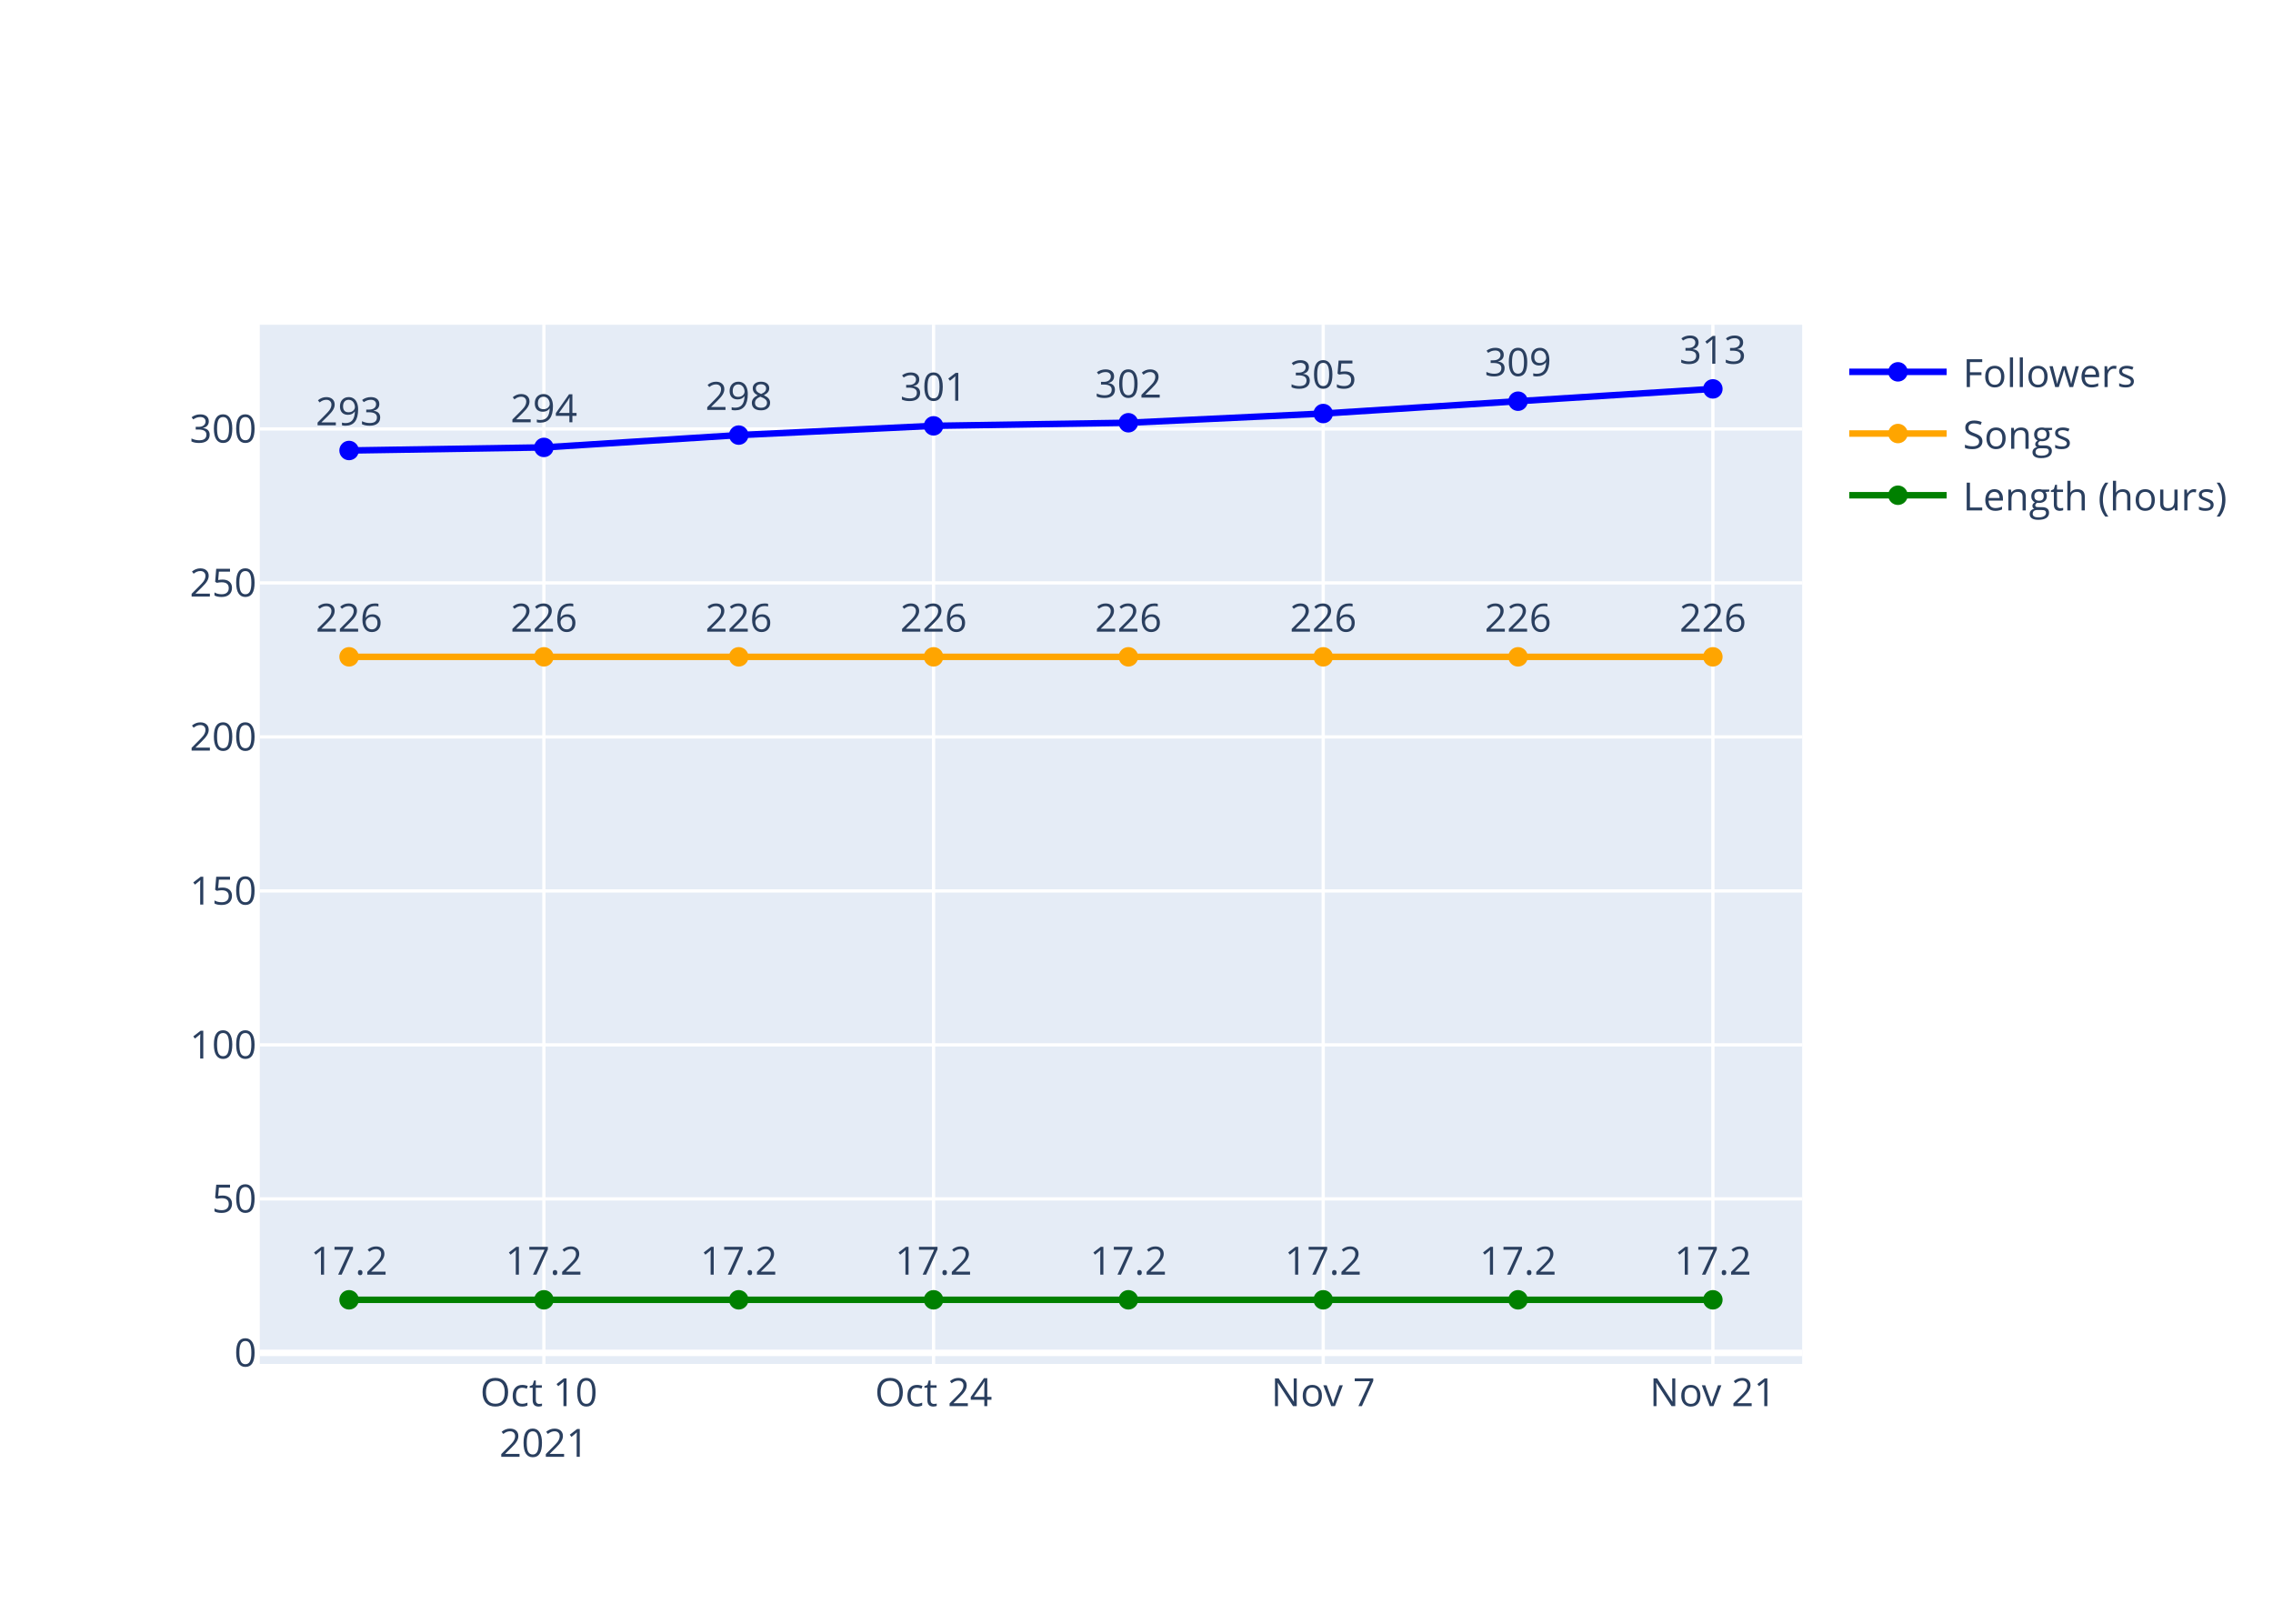
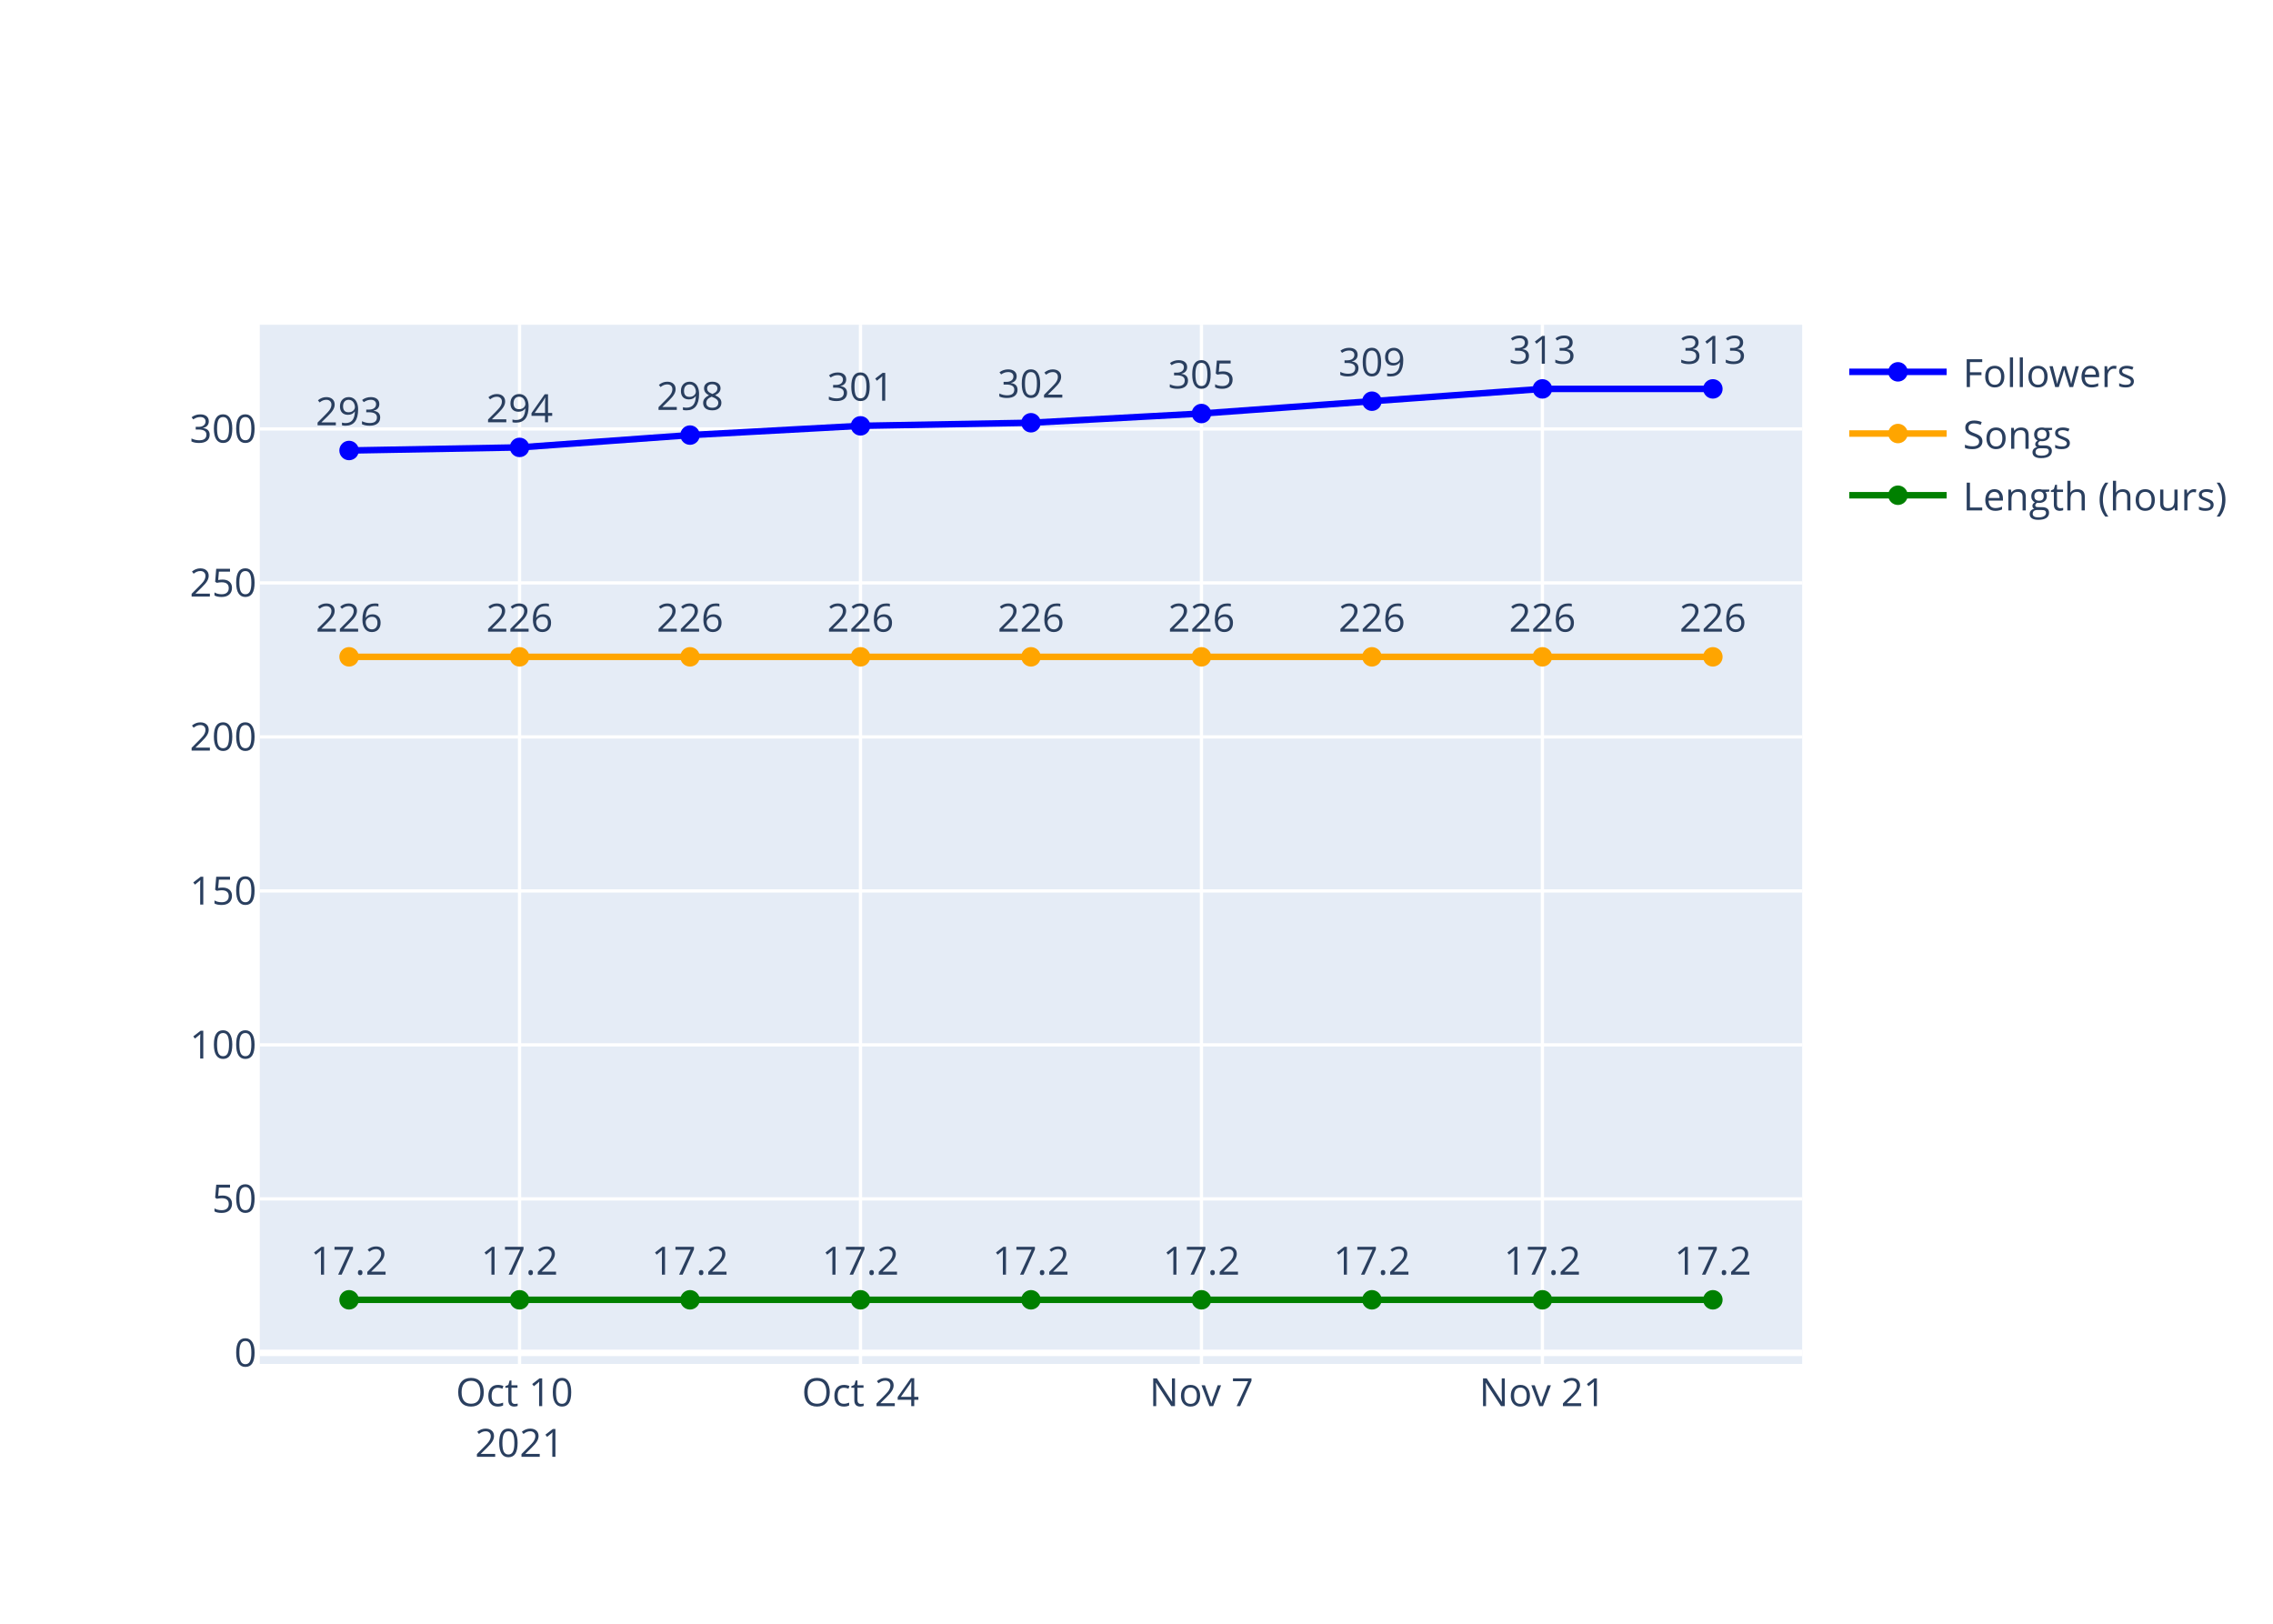
<svg xmlns="http://www.w3.org/2000/svg" class="main-svg" width="700" height="500" style="" viewBox="0 0 700 500">
  <rect x="0" y="0" width="700" height="500" style="fill: rgb(255, 255, 255); fill-opacity: 1;" />
-   <defs id="defs-8c0dbb">
+   <defs id="defs-6ddab3">
    <g class="clips">
-       <clipPath id="clip8c0dbbxyplot" class="plotclip">
+       <clipPath id="clip6ddab3xyplot" class="plotclip">
        <rect width="475" height="320" />
      </clipPath>
-       <clipPath class="axesclip" id="clip8c0dbbx">
+       <clipPath class="axesclip" id="clip6ddab3x">
        <rect x="80" y="0" width="475" height="500" />
      </clipPath>
-       <clipPath class="axesclip" id="clip8c0dbby">
+       <clipPath class="axesclip" id="clip6ddab3y">
        <rect x="0" y="100" width="700" height="320" />
      </clipPath>
-       <clipPath class="axesclip" id="clip8c0dbbxy">
+       <clipPath class="axesclip" id="clip6ddab3xy">
        <rect x="80" y="100" width="475" height="320" />
      </clipPath>
    </g>
    <g class="gradients" />
    <g class="patterns" />
  </defs>
  <g class="bglayer">
    <rect class="bg" x="80" y="100" width="475" height="320" style="fill: rgb(229, 236, 246); fill-opacity: 1; stroke-width: 0;" />
  </g>
  <g class="layer-below">
    <g class="imagelayer" />
    <g class="shapelayer" />
  </g>
  <g class="cartesianlayer">
    <g class="subplot xy">
      <g class="layer-subplot">
        <g class="shapelayer" />
        <g class="imagelayer" />
      </g>
      <g class="gridlayer">
        <g class="x">
-           <path class="xgrid crisp" transform="translate(167.5,0)" d="M0,100v320" style="stroke: rgb(255, 255, 255); stroke-opacity: 1; stroke-width: 1px;" />
-           <path class="xgrid crisp" transform="translate(287.5,0)" d="M0,100v320" style="stroke: rgb(255, 255, 255); stroke-opacity: 1; stroke-width: 1px;" />
-           <path class="xgrid crisp" transform="translate(407.5,0)" d="M0,100v320" style="stroke: rgb(255, 255, 255); stroke-opacity: 1; stroke-width: 1px;" />
-           <path class="xgrid crisp" transform="translate(527.5,0)" d="M0,100v320" style="stroke: rgb(255, 255, 255); stroke-opacity: 1; stroke-width: 1px;" />
+           <path class="xgrid crisp" transform="translate(160,0)" d="M0,100v320" style="stroke: rgb(255, 255, 255); stroke-opacity: 1; stroke-width: 1px;" />
+           <path class="xgrid crisp" transform="translate(265,0)" d="M0,100v320" style="stroke: rgb(255, 255, 255); stroke-opacity: 1; stroke-width: 1px;" />
+           <path class="xgrid crisp" transform="translate(370,0)" d="M0,100v320" style="stroke: rgb(255, 255, 255); stroke-opacity: 1; stroke-width: 1px;" />
+           <path class="xgrid crisp" transform="translate(475,0)" d="M0,100v320" style="stroke: rgb(255, 255, 255); stroke-opacity: 1; stroke-width: 1px;" />
        </g>
        <g class="y">
          <path class="ygrid crisp" transform="translate(0,369.17)" d="M80,0h475" style="stroke: rgb(255, 255, 255); stroke-opacity: 1; stroke-width: 1px;" />
          <path class="ygrid crisp" transform="translate(0,321.75)" d="M80,0h475" style="stroke: rgb(255, 255, 255); stroke-opacity: 1; stroke-width: 1px;" />
          <path class="ygrid crisp" transform="translate(0,274.34)" d="M80,0h475" style="stroke: rgb(255, 255, 255); stroke-opacity: 1; stroke-width: 1px;" />
          <path class="ygrid crisp" transform="translate(0,226.92)" d="M80,0h475" style="stroke: rgb(255, 255, 255); stroke-opacity: 1; stroke-width: 1px;" />
          <path class="ygrid crisp" transform="translate(0,179.5)" d="M80,0h475" style="stroke: rgb(255, 255, 255); stroke-opacity: 1; stroke-width: 1px;" />
          <path class="ygrid crisp" transform="translate(0,132.08)" d="M80,0h475" style="stroke: rgb(255, 255, 255); stroke-opacity: 1; stroke-width: 1px;" />
        </g>
      </g>
      <g class="zerolinelayer">
        <path class="yzl zl crisp" transform="translate(0,416.59)" d="M80,0h475" style="stroke: rgb(255, 255, 255); stroke-opacity: 1; stroke-width: 2px;" />
      </g>
      <path class="xlines-below" />
      <path class="ylines-below" />
      <g class="overlines-below" />
      <g class="xaxislayer-below" />
      <g class="yaxislayer-below" />
      <g class="overaxes-below" />
-       <g class="plot" transform="translate(80,100)" clip-path="url(#clip8c0dbbxyplot)">
+       <g class="plot" transform="translate(80,100)" clip-path="url(#clip6ddab3xyplot)">
        <g class="scatterlayer mlayer">
-           <g class="trace scatter trace31647d" style="stroke-miterlimit: 2; opacity: 1;">
+           <g class="trace scatter tracee84f65" style="stroke-miterlimit: 2; opacity: 1;">
            <g class="fills" />
            <g class="errorbars" />
            <g class="lines">
-               <path class="js-line" d="M27.5,38.72L87.5,37.77L147.5,33.98L207.5,31.13L267.5,30.18L327.5,27.34L387.5,23.54L447.5,19.75" style="vector-effect: non-scaling-stroke; fill: none; stroke: rgb(0, 0, 255); stroke-opacity: 1; stroke-width: 2px; opacity: 1;" />
+               <path class="js-line" d="M27.5,38.72L80,37.77L132.5,33.98L185,31.13L237.5,30.18L290,27.34L342.5,23.54L395,19.75L447.5,19.75" style="vector-effect: non-scaling-stroke; fill: none; stroke: rgb(0, 0, 255); stroke-opacity: 1; stroke-width: 2px; opacity: 1;" />
            </g>
            <g class="points">
              <path class="point" transform="translate(27.5,38.72)" d="M3,0A3,3 0 1,1 0,-3A3,3 0 0,1 3,0Z" style="opacity: 1; stroke-width: 0px; fill: rgb(0, 0, 255); fill-opacity: 1;" />
-               <path class="point" transform="translate(87.5,37.77)" d="M3,0A3,3 0 1,1 0,-3A3,3 0 0,1 3,0Z" style="opacity: 1; stroke-width: 0px; fill: rgb(0, 0, 255); fill-opacity: 1;" />
-               <path class="point" transform="translate(147.5,33.98)" d="M3,0A3,3 0 1,1 0,-3A3,3 0 0,1 3,0Z" style="opacity: 1; stroke-width: 0px; fill: rgb(0, 0, 255); fill-opacity: 1;" />
-               <path class="point" transform="translate(207.5,31.13)" d="M3,0A3,3 0 1,1 0,-3A3,3 0 0,1 3,0Z" style="opacity: 1; stroke-width: 0px; fill: rgb(0, 0, 255); fill-opacity: 1;" />
-               <path class="point" transform="translate(267.5,30.18)" d="M3,0A3,3 0 1,1 0,-3A3,3 0 0,1 3,0Z" style="opacity: 1; stroke-width: 0px; fill: rgb(0, 0, 255); fill-opacity: 1;" />
-               <path class="point" transform="translate(327.5,27.34)" d="M3,0A3,3 0 1,1 0,-3A3,3 0 0,1 3,0Z" style="opacity: 1; stroke-width: 0px; fill: rgb(0, 0, 255); fill-opacity: 1;" />
-               <path class="point" transform="translate(387.5,23.54)" d="M3,0A3,3 0 1,1 0,-3A3,3 0 0,1 3,0Z" style="opacity: 1; stroke-width: 0px; fill: rgb(0, 0, 255); fill-opacity: 1;" />
+               <path class="point" transform="translate(80,37.77)" d="M3,0A3,3 0 1,1 0,-3A3,3 0 0,1 3,0Z" style="opacity: 1; stroke-width: 0px; fill: rgb(0, 0, 255); fill-opacity: 1;" />
+               <path class="point" transform="translate(132.5,33.98)" d="M3,0A3,3 0 1,1 0,-3A3,3 0 0,1 3,0Z" style="opacity: 1; stroke-width: 0px; fill: rgb(0, 0, 255); fill-opacity: 1;" />
+               <path class="point" transform="translate(185,31.13)" d="M3,0A3,3 0 1,1 0,-3A3,3 0 0,1 3,0Z" style="opacity: 1; stroke-width: 0px; fill: rgb(0, 0, 255); fill-opacity: 1;" />
+               <path class="point" transform="translate(237.5,30.18)" d="M3,0A3,3 0 1,1 0,-3A3,3 0 0,1 3,0Z" style="opacity: 1; stroke-width: 0px; fill: rgb(0, 0, 255); fill-opacity: 1;" />
+               <path class="point" transform="translate(290,27.34)" d="M3,0A3,3 0 1,1 0,-3A3,3 0 0,1 3,0Z" style="opacity: 1; stroke-width: 0px; fill: rgb(0, 0, 255); fill-opacity: 1;" />
+               <path class="point" transform="translate(342.5,23.54)" d="M3,0A3,3 0 1,1 0,-3A3,3 0 0,1 3,0Z" style="opacity: 1; stroke-width: 0px; fill: rgb(0, 0, 255); fill-opacity: 1;" />
+               <path class="point" transform="translate(395,19.75)" d="M3,0A3,3 0 1,1 0,-3A3,3 0 0,1 3,0Z" style="opacity: 1; stroke-width: 0px; fill: rgb(0, 0, 255); fill-opacity: 1;" />
              <path class="point" transform="translate(447.5,19.75)" d="M3,0A3,3 0 1,1 0,-3A3,3 0 0,1 3,0Z" style="opacity: 1; stroke-width: 0px; fill: rgb(0, 0, 255); fill-opacity: 1;" />
            </g>
            <g class="text">
              <g class="textpoint" transform="translate(0,-7.75)">
                <text x="27.5" y="38.72" text-anchor="middle" style="font-family: 'Open Sans', verdana, arial, sans-serif; font-size: 12px; fill: rgb(42, 63, 95); fill-opacity: 1; white-space: pre;">293</text>
              </g>
              <g class="textpoint" transform="translate(0,-7.75)">
-                 <text x="87.5" y="37.77" text-anchor="middle" style="font-family: 'Open Sans', verdana, arial, sans-serif; font-size: 12px; fill: rgb(42, 63, 95); fill-opacity: 1; white-space: pre;">294</text>
-               </g>
-               <g class="textpoint" transform="translate(0,-7.75)">
-                 <text x="147.5" y="33.98" text-anchor="middle" style="font-family: 'Open Sans', verdana, arial, sans-serif; font-size: 12px; fill: rgb(42, 63, 95); fill-opacity: 1; white-space: pre;">298</text>
-               </g>
-               <g class="textpoint" transform="translate(0,-7.75)">
-                 <text x="207.5" y="31.13" text-anchor="middle" style="font-family: 'Open Sans', verdana, arial, sans-serif; font-size: 12px; fill: rgb(42, 63, 95); fill-opacity: 1; white-space: pre;">301</text>
-               </g>
-               <g class="textpoint" transform="translate(0,-7.75)">
-                 <text x="267.5" y="30.18" text-anchor="middle" style="font-family: 'Open Sans', verdana, arial, sans-serif; font-size: 12px; fill: rgb(42, 63, 95); fill-opacity: 1; white-space: pre;">302</text>
-               </g>
-               <g class="textpoint" transform="translate(0,-7.75)">
-                 <text x="327.5" y="27.34" text-anchor="middle" style="font-family: 'Open Sans', verdana, arial, sans-serif; font-size: 12px; fill: rgb(42, 63, 95); fill-opacity: 1; white-space: pre;">305</text>
-               </g>
-               <g class="textpoint" transform="translate(0,-7.75)">
-                 <text x="387.5" y="23.54" text-anchor="middle" style="font-family: 'Open Sans', verdana, arial, sans-serif; font-size: 12px; fill: rgb(42, 63, 95); fill-opacity: 1; white-space: pre;">309</text>
+                 <text x="80" y="37.77" text-anchor="middle" style="font-family: 'Open Sans', verdana, arial, sans-serif; font-size: 12px; fill: rgb(42, 63, 95); fill-opacity: 1; white-space: pre;">294</text>
+               </g>
+               <g class="textpoint" transform="translate(0,-7.75)">
+                 <text x="132.5" y="33.98" text-anchor="middle" style="font-family: 'Open Sans', verdana, arial, sans-serif; font-size: 12px; fill: rgb(42, 63, 95); fill-opacity: 1; white-space: pre;">298</text>
+               </g>
+               <g class="textpoint" transform="translate(0,-7.75)">
+                 <text x="185" y="31.13" text-anchor="middle" style="font-family: 'Open Sans', verdana, arial, sans-serif; font-size: 12px; fill: rgb(42, 63, 95); fill-opacity: 1; white-space: pre;">301</text>
+               </g>
+               <g class="textpoint" transform="translate(0,-7.75)">
+                 <text x="237.5" y="30.18" text-anchor="middle" style="font-family: 'Open Sans', verdana, arial, sans-serif; font-size: 12px; fill: rgb(42, 63, 95); fill-opacity: 1; white-space: pre;">302</text>
+               </g>
+               <g class="textpoint" transform="translate(0,-7.75)">
+                 <text x="290" y="27.34" text-anchor="middle" style="font-family: 'Open Sans', verdana, arial, sans-serif; font-size: 12px; fill: rgb(42, 63, 95); fill-opacity: 1; white-space: pre;">305</text>
+               </g>
+               <g class="textpoint" transform="translate(0,-7.75)">
+                 <text x="342.5" y="23.54" text-anchor="middle" style="font-family: 'Open Sans', verdana, arial, sans-serif; font-size: 12px; fill: rgb(42, 63, 95); fill-opacity: 1; white-space: pre;">309</text>
+               </g>
+               <g class="textpoint" transform="translate(0,-7.75)">
+                 <text x="395" y="19.75" text-anchor="middle" style="font-family: 'Open Sans', verdana, arial, sans-serif; font-size: 12px; fill: rgb(42, 63, 95); fill-opacity: 1; white-space: pre;">313</text>
              </g>
              <g class="textpoint" transform="translate(0,-7.75)">
                <text x="447.5" y="19.75" text-anchor="middle" style="font-family: 'Open Sans', verdana, arial, sans-serif; font-size: 12px; fill: rgb(42, 63, 95); fill-opacity: 1; white-space: pre;">313</text>
              </g>
            </g>
          </g>
-           <g class="trace scatter trace9e516f" style="stroke-miterlimit: 2; opacity: 1;">
+           <g class="trace scatter trace561cfd" style="stroke-miterlimit: 2; opacity: 1;">
            <g class="fills" />
            <g class="errorbars" />
            <g class="lines">
              <path class="js-line" d="M27.5,102.26L447.5,102.26" style="vector-effect: non-scaling-stroke; fill: none; stroke: rgb(255, 165, 0); stroke-opacity: 1; stroke-width: 2px; opacity: 1;" />
            </g>
            <g class="points">
              <path class="point" transform="translate(27.5,102.26)" d="M3,0A3,3 0 1,1 0,-3A3,3 0 0,1 3,0Z" style="opacity: 1; stroke-width: 0px; fill: rgb(255, 165, 0); fill-opacity: 1;" />
-               <path class="point" transform="translate(87.5,102.26)" d="M3,0A3,3 0 1,1 0,-3A3,3 0 0,1 3,0Z" style="opacity: 1; stroke-width: 0px; fill: rgb(255, 165, 0); fill-opacity: 1;" />
-               <path class="point" transform="translate(147.5,102.26)" d="M3,0A3,3 0 1,1 0,-3A3,3 0 0,1 3,0Z" style="opacity: 1; stroke-width: 0px; fill: rgb(255, 165, 0); fill-opacity: 1;" />
-               <path class="point" transform="translate(207.5,102.26)" d="M3,0A3,3 0 1,1 0,-3A3,3 0 0,1 3,0Z" style="opacity: 1; stroke-width: 0px; fill: rgb(255, 165, 0); fill-opacity: 1;" />
-               <path class="point" transform="translate(267.5,102.26)" d="M3,0A3,3 0 1,1 0,-3A3,3 0 0,1 3,0Z" style="opacity: 1; stroke-width: 0px; fill: rgb(255, 165, 0); fill-opacity: 1;" />
-               <path class="point" transform="translate(327.5,102.26)" d="M3,0A3,3 0 1,1 0,-3A3,3 0 0,1 3,0Z" style="opacity: 1; stroke-width: 0px; fill: rgb(255, 165, 0); fill-opacity: 1;" />
-               <path class="point" transform="translate(387.5,102.26)" d="M3,0A3,3 0 1,1 0,-3A3,3 0 0,1 3,0Z" style="opacity: 1; stroke-width: 0px; fill: rgb(255, 165, 0); fill-opacity: 1;" />
+               <path class="point" transform="translate(80,102.26)" d="M3,0A3,3 0 1,1 0,-3A3,3 0 0,1 3,0Z" style="opacity: 1; stroke-width: 0px; fill: rgb(255, 165, 0); fill-opacity: 1;" />
+               <path class="point" transform="translate(132.5,102.26)" d="M3,0A3,3 0 1,1 0,-3A3,3 0 0,1 3,0Z" style="opacity: 1; stroke-width: 0px; fill: rgb(255, 165, 0); fill-opacity: 1;" />
+               <path class="point" transform="translate(185,102.26)" d="M3,0A3,3 0 1,1 0,-3A3,3 0 0,1 3,0Z" style="opacity: 1; stroke-width: 0px; fill: rgb(255, 165, 0); fill-opacity: 1;" />
+               <path class="point" transform="translate(237.5,102.26)" d="M3,0A3,3 0 1,1 0,-3A3,3 0 0,1 3,0Z" style="opacity: 1; stroke-width: 0px; fill: rgb(255, 165, 0); fill-opacity: 1;" />
+               <path class="point" transform="translate(290,102.26)" d="M3,0A3,3 0 1,1 0,-3A3,3 0 0,1 3,0Z" style="opacity: 1; stroke-width: 0px; fill: rgb(255, 165, 0); fill-opacity: 1;" />
+               <path class="point" transform="translate(342.5,102.26)" d="M3,0A3,3 0 1,1 0,-3A3,3 0 0,1 3,0Z" style="opacity: 1; stroke-width: 0px; fill: rgb(255, 165, 0); fill-opacity: 1;" />
+               <path class="point" transform="translate(395,102.26)" d="M3,0A3,3 0 1,1 0,-3A3,3 0 0,1 3,0Z" style="opacity: 1; stroke-width: 0px; fill: rgb(255, 165, 0); fill-opacity: 1;" />
              <path class="point" transform="translate(447.5,102.26)" d="M3,0A3,3 0 1,1 0,-3A3,3 0 0,1 3,0Z" style="opacity: 1; stroke-width: 0px; fill: rgb(255, 165, 0); fill-opacity: 1;" />
            </g>
            <g class="text">
              <g class="textpoint" transform="translate(0,-7.75)">
                <text x="27.5" y="102.26" text-anchor="middle" style="font-family: 'Open Sans', verdana, arial, sans-serif; font-size: 12px; fill: rgb(42, 63, 95); fill-opacity: 1; white-space: pre;">226</text>
              </g>
              <g class="textpoint" transform="translate(0,-7.75)">
-                 <text x="87.5" y="102.26" text-anchor="middle" style="font-family: 'Open Sans', verdana, arial, sans-serif; font-size: 12px; fill: rgb(42, 63, 95); fill-opacity: 1; white-space: pre;">226</text>
-               </g>
-               <g class="textpoint" transform="translate(0,-7.75)">
-                 <text x="147.5" y="102.26" text-anchor="middle" style="font-family: 'Open Sans', verdana, arial, sans-serif; font-size: 12px; fill: rgb(42, 63, 95); fill-opacity: 1; white-space: pre;">226</text>
-               </g>
-               <g class="textpoint" transform="translate(0,-7.75)">
-                 <text x="207.5" y="102.26" text-anchor="middle" style="font-family: 'Open Sans', verdana, arial, sans-serif; font-size: 12px; fill: rgb(42, 63, 95); fill-opacity: 1; white-space: pre;">226</text>
-               </g>
-               <g class="textpoint" transform="translate(0,-7.75)">
-                 <text x="267.5" y="102.26" text-anchor="middle" style="font-family: 'Open Sans', verdana, arial, sans-serif; font-size: 12px; fill: rgb(42, 63, 95); fill-opacity: 1; white-space: pre;">226</text>
-               </g>
-               <g class="textpoint" transform="translate(0,-7.75)">
-                 <text x="327.5" y="102.26" text-anchor="middle" style="font-family: 'Open Sans', verdana, arial, sans-serif; font-size: 12px; fill: rgb(42, 63, 95); fill-opacity: 1; white-space: pre;">226</text>
-               </g>
-               <g class="textpoint" transform="translate(0,-7.75)">
-                 <text x="387.5" y="102.26" text-anchor="middle" style="font-family: 'Open Sans', verdana, arial, sans-serif; font-size: 12px; fill: rgb(42, 63, 95); fill-opacity: 1; white-space: pre;">226</text>
+                 <text x="80" y="102.26" text-anchor="middle" style="font-family: 'Open Sans', verdana, arial, sans-serif; font-size: 12px; fill: rgb(42, 63, 95); fill-opacity: 1; white-space: pre;">226</text>
+               </g>
+               <g class="textpoint" transform="translate(0,-7.75)">
+                 <text x="132.5" y="102.26" text-anchor="middle" style="font-family: 'Open Sans', verdana, arial, sans-serif; font-size: 12px; fill: rgb(42, 63, 95); fill-opacity: 1; white-space: pre;">226</text>
+               </g>
+               <g class="textpoint" transform="translate(0,-7.75)">
+                 <text x="185" y="102.26" text-anchor="middle" style="font-family: 'Open Sans', verdana, arial, sans-serif; font-size: 12px; fill: rgb(42, 63, 95); fill-opacity: 1; white-space: pre;">226</text>
+               </g>
+               <g class="textpoint" transform="translate(0,-7.75)">
+                 <text x="237.5" y="102.26" text-anchor="middle" style="font-family: 'Open Sans', verdana, arial, sans-serif; font-size: 12px; fill: rgb(42, 63, 95); fill-opacity: 1; white-space: pre;">226</text>
+               </g>
+               <g class="textpoint" transform="translate(0,-7.75)">
+                 <text x="290" y="102.26" text-anchor="middle" style="font-family: 'Open Sans', verdana, arial, sans-serif; font-size: 12px; fill: rgb(42, 63, 95); fill-opacity: 1; white-space: pre;">226</text>
+               </g>
+               <g class="textpoint" transform="translate(0,-7.75)">
+                 <text x="342.5" y="102.26" text-anchor="middle" style="font-family: 'Open Sans', verdana, arial, sans-serif; font-size: 12px; fill: rgb(42, 63, 95); fill-opacity: 1; white-space: pre;">226</text>
+               </g>
+               <g class="textpoint" transform="translate(0,-7.75)">
+                 <text x="395" y="102.26" text-anchor="middle" style="font-family: 'Open Sans', verdana, arial, sans-serif; font-size: 12px; fill: rgb(42, 63, 95); fill-opacity: 1; white-space: pre;">226</text>
              </g>
              <g class="textpoint" transform="translate(0,-7.75)">
                <text x="447.5" y="102.26" text-anchor="middle" style="font-family: 'Open Sans', verdana, arial, sans-serif; font-size: 12px; fill: rgb(42, 63, 95); fill-opacity: 1; white-space: pre;">226</text>
              </g>
            </g>
          </g>
-           <g class="trace scatter trace9817bc" style="stroke-miterlimit: 2; opacity: 1;">
+           <g class="trace scatter tracefabb0a" style="stroke-miterlimit: 2; opacity: 1;">
            <g class="fills" />
            <g class="errorbars" />
            <g class="lines">
              <path class="js-line" d="M27.5,300.25L447.5,300.25" style="vector-effect: non-scaling-stroke; fill: none; stroke: rgb(0, 128, 0); stroke-opacity: 1; stroke-width: 2px; opacity: 1;" />
            </g>
            <g class="points">
              <path class="point" transform="translate(27.5,300.25)" d="M3,0A3,3 0 1,1 0,-3A3,3 0 0,1 3,0Z" style="opacity: 1; stroke-width: 0px; fill: rgb(0, 128, 0); fill-opacity: 1;" />
-               <path class="point" transform="translate(87.5,300.25)" d="M3,0A3,3 0 1,1 0,-3A3,3 0 0,1 3,0Z" style="opacity: 1; stroke-width: 0px; fill: rgb(0, 128, 0); fill-opacity: 1;" />
-               <path class="point" transform="translate(147.5,300.25)" d="M3,0A3,3 0 1,1 0,-3A3,3 0 0,1 3,0Z" style="opacity: 1; stroke-width: 0px; fill: rgb(0, 128, 0); fill-opacity: 1;" />
-               <path class="point" transform="translate(207.5,300.25)" d="M3,0A3,3 0 1,1 0,-3A3,3 0 0,1 3,0Z" style="opacity: 1; stroke-width: 0px; fill: rgb(0, 128, 0); fill-opacity: 1;" />
-               <path class="point" transform="translate(267.5,300.25)" d="M3,0A3,3 0 1,1 0,-3A3,3 0 0,1 3,0Z" style="opacity: 1; stroke-width: 0px; fill: rgb(0, 128, 0); fill-opacity: 1;" />
-               <path class="point" transform="translate(327.5,300.25)" d="M3,0A3,3 0 1,1 0,-3A3,3 0 0,1 3,0Z" style="opacity: 1; stroke-width: 0px; fill: rgb(0, 128, 0); fill-opacity: 1;" />
-               <path class="point" transform="translate(387.5,300.25)" d="M3,0A3,3 0 1,1 0,-3A3,3 0 0,1 3,0Z" style="opacity: 1; stroke-width: 0px; fill: rgb(0, 128, 0); fill-opacity: 1;" />
+               <path class="point" transform="translate(80,300.25)" d="M3,0A3,3 0 1,1 0,-3A3,3 0 0,1 3,0Z" style="opacity: 1; stroke-width: 0px; fill: rgb(0, 128, 0); fill-opacity: 1;" />
+               <path class="point" transform="translate(132.5,300.25)" d="M3,0A3,3 0 1,1 0,-3A3,3 0 0,1 3,0Z" style="opacity: 1; stroke-width: 0px; fill: rgb(0, 128, 0); fill-opacity: 1;" />
+               <path class="point" transform="translate(185,300.25)" d="M3,0A3,3 0 1,1 0,-3A3,3 0 0,1 3,0Z" style="opacity: 1; stroke-width: 0px; fill: rgb(0, 128, 0); fill-opacity: 1;" />
+               <path class="point" transform="translate(237.5,300.25)" d="M3,0A3,3 0 1,1 0,-3A3,3 0 0,1 3,0Z" style="opacity: 1; stroke-width: 0px; fill: rgb(0, 128, 0); fill-opacity: 1;" />
+               <path class="point" transform="translate(290,300.25)" d="M3,0A3,3 0 1,1 0,-3A3,3 0 0,1 3,0Z" style="opacity: 1; stroke-width: 0px; fill: rgb(0, 128, 0); fill-opacity: 1;" />
+               <path class="point" transform="translate(342.5,300.25)" d="M3,0A3,3 0 1,1 0,-3A3,3 0 0,1 3,0Z" style="opacity: 1; stroke-width: 0px; fill: rgb(0, 128, 0); fill-opacity: 1;" />
+               <path class="point" transform="translate(395,300.25)" d="M3,0A3,3 0 1,1 0,-3A3,3 0 0,1 3,0Z" style="opacity: 1; stroke-width: 0px; fill: rgb(0, 128, 0); fill-opacity: 1;" />
              <path class="point" transform="translate(447.5,300.25)" d="M3,0A3,3 0 1,1 0,-3A3,3 0 0,1 3,0Z" style="opacity: 1; stroke-width: 0px; fill: rgb(0, 128, 0); fill-opacity: 1;" />
            </g>
            <g class="text">
              <g class="textpoint" transform="translate(0,-7.75)">
                <text x="27.5" y="300.25" text-anchor="middle" style="font-family: 'Open Sans', verdana, arial, sans-serif; font-size: 12px; fill: rgb(42, 63, 95); fill-opacity: 1; white-space: pre;">17.2</text>
              </g>
              <g class="textpoint" transform="translate(0,-7.75)">
-                 <text x="87.5" y="300.25" text-anchor="middle" style="font-family: 'Open Sans', verdana, arial, sans-serif; font-size: 12px; fill: rgb(42, 63, 95); fill-opacity: 1; white-space: pre;">17.2</text>
-               </g>
-               <g class="textpoint" transform="translate(0,-7.75)">
-                 <text x="147.5" y="300.25" text-anchor="middle" style="font-family: 'Open Sans', verdana, arial, sans-serif; font-size: 12px; fill: rgb(42, 63, 95); fill-opacity: 1; white-space: pre;">17.2</text>
-               </g>
-               <g class="textpoint" transform="translate(0,-7.75)">
-                 <text x="207.5" y="300.25" text-anchor="middle" style="font-family: 'Open Sans', verdana, arial, sans-serif; font-size: 12px; fill: rgb(42, 63, 95); fill-opacity: 1; white-space: pre;">17.2</text>
-               </g>
-               <g class="textpoint" transform="translate(0,-7.75)">
-                 <text x="267.5" y="300.25" text-anchor="middle" style="font-family: 'Open Sans', verdana, arial, sans-serif; font-size: 12px; fill: rgb(42, 63, 95); fill-opacity: 1; white-space: pre;">17.2</text>
-               </g>
-               <g class="textpoint" transform="translate(0,-7.75)">
-                 <text x="327.5" y="300.25" text-anchor="middle" style="font-family: 'Open Sans', verdana, arial, sans-serif; font-size: 12px; fill: rgb(42, 63, 95); fill-opacity: 1; white-space: pre;">17.2</text>
-               </g>
-               <g class="textpoint" transform="translate(0,-7.75)">
-                 <text x="387.5" y="300.25" text-anchor="middle" style="font-family: 'Open Sans', verdana, arial, sans-serif; font-size: 12px; fill: rgb(42, 63, 95); fill-opacity: 1; white-space: pre;">17.2</text>
+                 <text x="80" y="300.25" text-anchor="middle" style="font-family: 'Open Sans', verdana, arial, sans-serif; font-size: 12px; fill: rgb(42, 63, 95); fill-opacity: 1; white-space: pre;">17.2</text>
+               </g>
+               <g class="textpoint" transform="translate(0,-7.75)">
+                 <text x="132.5" y="300.25" text-anchor="middle" style="font-family: 'Open Sans', verdana, arial, sans-serif; font-size: 12px; fill: rgb(42, 63, 95); fill-opacity: 1; white-space: pre;">17.2</text>
+               </g>
+               <g class="textpoint" transform="translate(0,-7.75)">
+                 <text x="185" y="300.25" text-anchor="middle" style="font-family: 'Open Sans', verdana, arial, sans-serif; font-size: 12px; fill: rgb(42, 63, 95); fill-opacity: 1; white-space: pre;">17.2</text>
+               </g>
+               <g class="textpoint" transform="translate(0,-7.75)">
+                 <text x="237.5" y="300.25" text-anchor="middle" style="font-family: 'Open Sans', verdana, arial, sans-serif; font-size: 12px; fill: rgb(42, 63, 95); fill-opacity: 1; white-space: pre;">17.2</text>
+               </g>
+               <g class="textpoint" transform="translate(0,-7.75)">
+                 <text x="290" y="300.25" text-anchor="middle" style="font-family: 'Open Sans', verdana, arial, sans-serif; font-size: 12px; fill: rgb(42, 63, 95); fill-opacity: 1; white-space: pre;">17.2</text>
+               </g>
+               <g class="textpoint" transform="translate(0,-7.75)">
+                 <text x="342.5" y="300.25" text-anchor="middle" style="font-family: 'Open Sans', verdana, arial, sans-serif; font-size: 12px; fill: rgb(42, 63, 95); fill-opacity: 1; white-space: pre;">17.2</text>
+               </g>
+               <g class="textpoint" transform="translate(0,-7.75)">
+                 <text x="395" y="300.25" text-anchor="middle" style="font-family: 'Open Sans', verdana, arial, sans-serif; font-size: 12px; fill: rgb(42, 63, 95); fill-opacity: 1; white-space: pre;">17.2</text>
              </g>
              <g class="textpoint" transform="translate(0,-7.75)">
                <text x="447.5" y="300.25" text-anchor="middle" style="font-family: 'Open Sans', verdana, arial, sans-serif; font-size: 12px; fill: rgb(42, 63, 95); fill-opacity: 1; white-space: pre;">17.2</text>
              </g>
            </g>
          </g>
        </g>
      </g>
      <g class="overplot" />
      <path class="xlines-above crisp" d="M0,0" style="fill: none;" />
      <path class="ylines-above crisp" d="M0,0" style="fill: none;" />
      <g class="overlines-above" />
      <g class="xaxislayer-above">
        <g class="xtick">
-           <text text-anchor="middle" x="0" y="433" transform="translate(167.5,0)" style="font-family: 'Open Sans', verdana, arial, sans-serif; font-size: 12px; fill: rgb(42, 63, 95); fill-opacity: 1; white-space: pre; opacity: 1;">
+           <text text-anchor="middle" x="0" y="433" transform="translate(160,0)" style="font-family: 'Open Sans', verdana, arial, sans-serif; font-size: 12px; fill: rgb(42, 63, 95); fill-opacity: 1; white-space: pre; opacity: 1;">
            <tspan class="line" dy="0em" x="0" y="433">Oct 10</tspan>
            <tspan class="line" dy="1.3em" x="0" y="433">2021</tspan>
          </text>
        </g>
        <g class="xtick">
-           <text text-anchor="middle" x="0" y="433" style="font-family: 'Open Sans', verdana, arial, sans-serif; font-size: 12px; fill: rgb(42, 63, 95); fill-opacity: 1; white-space: pre; opacity: 1;" transform="translate(287.5,0)">Oct 24</text>
+           <text text-anchor="middle" x="0" y="433" style="font-family: 'Open Sans', verdana, arial, sans-serif; font-size: 12px; fill: rgb(42, 63, 95); fill-opacity: 1; white-space: pre; opacity: 1;" transform="translate(265,0)">Oct 24</text>
        </g>
        <g class="xtick">
-           <text text-anchor="middle" x="0" y="433" style="font-family: 'Open Sans', verdana, arial, sans-serif; font-size: 12px; fill: rgb(42, 63, 95); fill-opacity: 1; white-space: pre; opacity: 1;" transform="translate(407.5,0)">Nov 7</text>
+           <text text-anchor="middle" x="0" y="433" style="font-family: 'Open Sans', verdana, arial, sans-serif; font-size: 12px; fill: rgb(42, 63, 95); fill-opacity: 1; white-space: pre; opacity: 1;" transform="translate(370,0)">Nov 7</text>
        </g>
        <g class="xtick">
-           <text text-anchor="middle" x="0" y="433" style="font-family: 'Open Sans', verdana, arial, sans-serif; font-size: 12px; fill: rgb(42, 63, 95); fill-opacity: 1; white-space: pre; opacity: 1;" transform="translate(527.5,0)">Nov 21</text>
+           <text text-anchor="middle" x="0" y="433" style="font-family: 'Open Sans', verdana, arial, sans-serif; font-size: 12px; fill: rgb(42, 63, 95); fill-opacity: 1; white-space: pre; opacity: 1;" transform="translate(475,0)">Nov 21</text>
        </g>
      </g>
      <g class="yaxislayer-above">
        <g class="ytick">
          <text text-anchor="end" x="79" y="4.2" transform="translate(0,416.59)" style="font-family: 'Open Sans', verdana, arial, sans-serif; font-size: 12px; fill: rgb(42, 63, 95); fill-opacity: 1; white-space: pre; opacity: 1;">0</text>
        </g>
        <g class="ytick">
          <text text-anchor="end" x="79" y="4.2" style="font-family: 'Open Sans', verdana, arial, sans-serif; font-size: 12px; fill: rgb(42, 63, 95); fill-opacity: 1; white-space: pre; opacity: 1;" transform="translate(0,369.17)">50</text>
        </g>
        <g class="ytick">
          <text text-anchor="end" x="79" y="4.2" style="font-family: 'Open Sans', verdana, arial, sans-serif; font-size: 12px; fill: rgb(42, 63, 95); fill-opacity: 1; white-space: pre; opacity: 1;" transform="translate(0,321.75)">100</text>
        </g>
        <g class="ytick">
          <text text-anchor="end" x="79" y="4.2" style="font-family: 'Open Sans', verdana, arial, sans-serif; font-size: 12px; fill: rgb(42, 63, 95); fill-opacity: 1; white-space: pre; opacity: 1;" transform="translate(0,274.34)">150</text>
        </g>
        <g class="ytick">
          <text text-anchor="end" x="79" y="4.2" style="font-family: 'Open Sans', verdana, arial, sans-serif; font-size: 12px; fill: rgb(42, 63, 95); fill-opacity: 1; white-space: pre; opacity: 1;" transform="translate(0,226.92)">200</text>
        </g>
        <g class="ytick">
          <text text-anchor="end" x="79" y="4.2" style="font-family: 'Open Sans', verdana, arial, sans-serif; font-size: 12px; fill: rgb(42, 63, 95); fill-opacity: 1; white-space: pre; opacity: 1;" transform="translate(0,179.5)">250</text>
        </g>
        <g class="ytick">
          <text text-anchor="end" x="79" y="4.2" style="font-family: 'Open Sans', verdana, arial, sans-serif; font-size: 12px; fill: rgb(42, 63, 95); fill-opacity: 1; white-space: pre; opacity: 1;" transform="translate(0,132.08)">300</text>
        </g>
      </g>
      <g class="overaxes-above" />
    </g>
  </g>
  <g class="polarlayer" />
  <g class="ternarylayer" />
  <g class="geolayer" />
  <g class="funnelarealayer" />
  <g class="pielayer" />
  <g class="iciclelayer" />
  <g class="treemaplayer" />
  <g class="sunburstlayer" />
  <g class="glimages" />
-   <defs id="topdefs-8c0dbb">
+   <defs id="topdefs-6ddab3">
    <g class="clips" />
-     <clipPath id="legend8c0dbb">
+     <clipPath id="legend6ddab3">
      <rect width="124" height="67" x="0" y="0" />
    </clipPath>
  </defs>
  <g class="layer-above">
    <g class="imagelayer" />
    <g class="shapelayer" />
  </g>
  <g class="infolayer">
    <g class="legend" pointer-events="all" transform="translate(564.5,100)">
      <rect class="bg" shape-rendering="crispEdges" style="stroke: rgb(68, 68, 68); stroke-opacity: 1; fill: rgb(255, 255, 255); fill-opacity: 1; stroke-width: 0px;" width="124" height="67" x="0" y="0" />
-       <g class="scrollbox" transform="" clip-path="url(#legend8c0dbb)">
+       <g class="scrollbox" transform="" clip-path="url(#legend6ddab3)">
        <g class="groups">
          <g class="traces" transform="translate(0,14.5)" style="opacity: 1;">
            <text class="legendtext" text-anchor="start" x="40" y="4.68" style="font-family: 'Open Sans', verdana, arial, sans-serif; font-size: 12px; fill: rgb(42, 63, 95); fill-opacity: 1; white-space: pre;">Followers</text>
            <g class="layers" style="opacity: 1;">
              <g class="legendfill" />
              <g class="legendlines">
                <path class="js-line" d="M5,0h30" style="fill: none; stroke: rgb(0, 0, 255); stroke-opacity: 1; stroke-width: 2px;" />
              </g>
              <g class="legendsymbols">
                <g class="legendpoints">
                  <path class="scatterpts" transform="translate(20,0)" d="M3,0A3,3 0 1,1 0,-3A3,3 0 0,1 3,0Z" style="opacity: 1; stroke-width: 0px; fill: rgb(0, 0, 255); fill-opacity: 1;" />
                </g>
              </g>
            </g>
            <rect class="legendtoggle" x="0" y="-9.5" width="118.062" height="19" style="fill: rgb(0, 0, 0); fill-opacity: 0;" />
          </g>
          <g class="traces" transform="translate(0,33.5)" style="opacity: 1;">
            <text class="legendtext" text-anchor="start" x="40" y="4.68" style="font-family: 'Open Sans', verdana, arial, sans-serif; font-size: 12px; fill: rgb(42, 63, 95); fill-opacity: 1; white-space: pre;">Songs</text>
            <g class="layers" style="opacity: 1;">
              <g class="legendfill" />
              <g class="legendlines">
                <path class="js-line" d="M5,0h30" style="fill: none; stroke: rgb(255, 165, 0); stroke-opacity: 1; stroke-width: 2px;" />
              </g>
              <g class="legendsymbols">
                <g class="legendpoints">
                  <path class="scatterpts" transform="translate(20,0)" d="M3,0A3,3 0 1,1 0,-3A3,3 0 0,1 3,0Z" style="opacity: 1; stroke-width: 0px; fill: rgb(255, 165, 0); fill-opacity: 1;" />
                </g>
              </g>
            </g>
            <rect class="legendtoggle" x="0" y="-9.5" width="118.062" height="19" style="fill: rgb(0, 0, 0); fill-opacity: 0;" />
          </g>
          <g class="traces" transform="translate(0,52.5)" style="opacity: 1;">
            <text class="legendtext" text-anchor="start" x="40" y="4.68" style="font-family: 'Open Sans', verdana, arial, sans-serif; font-size: 12px; fill: rgb(42, 63, 95); fill-opacity: 1; white-space: pre;">Length (hours)</text>
            <g class="layers" style="opacity: 1;">
              <g class="legendfill" />
              <g class="legendlines">
                <path class="js-line" d="M5,0h30" style="fill: none; stroke: rgb(0, 128, 0); stroke-opacity: 1; stroke-width: 2px;" />
              </g>
              <g class="legendsymbols">
                <g class="legendpoints">
                  <path class="scatterpts" transform="translate(20,0)" d="M3,0A3,3 0 1,1 0,-3A3,3 0 0,1 3,0Z" style="opacity: 1; stroke-width: 0px; fill: rgb(0, 128, 0); fill-opacity: 1;" />
                </g>
              </g>
            </g>
            <rect class="legendtoggle" x="0" y="-9.5" width="118.062" height="19" style="fill: rgb(0, 0, 0); fill-opacity: 0;" />
          </g>
        </g>
      </g>
      <rect class="scrollbar" rx="20" ry="3" width="0" height="0" style="fill: rgb(128, 139, 164); fill-opacity: 1;" x="0" y="0" />
    </g>
    <g class="g-gtitle" />
    <g class="g-xtitle" />
    <g class="g-ytitle" />
  </g>
</svg>
